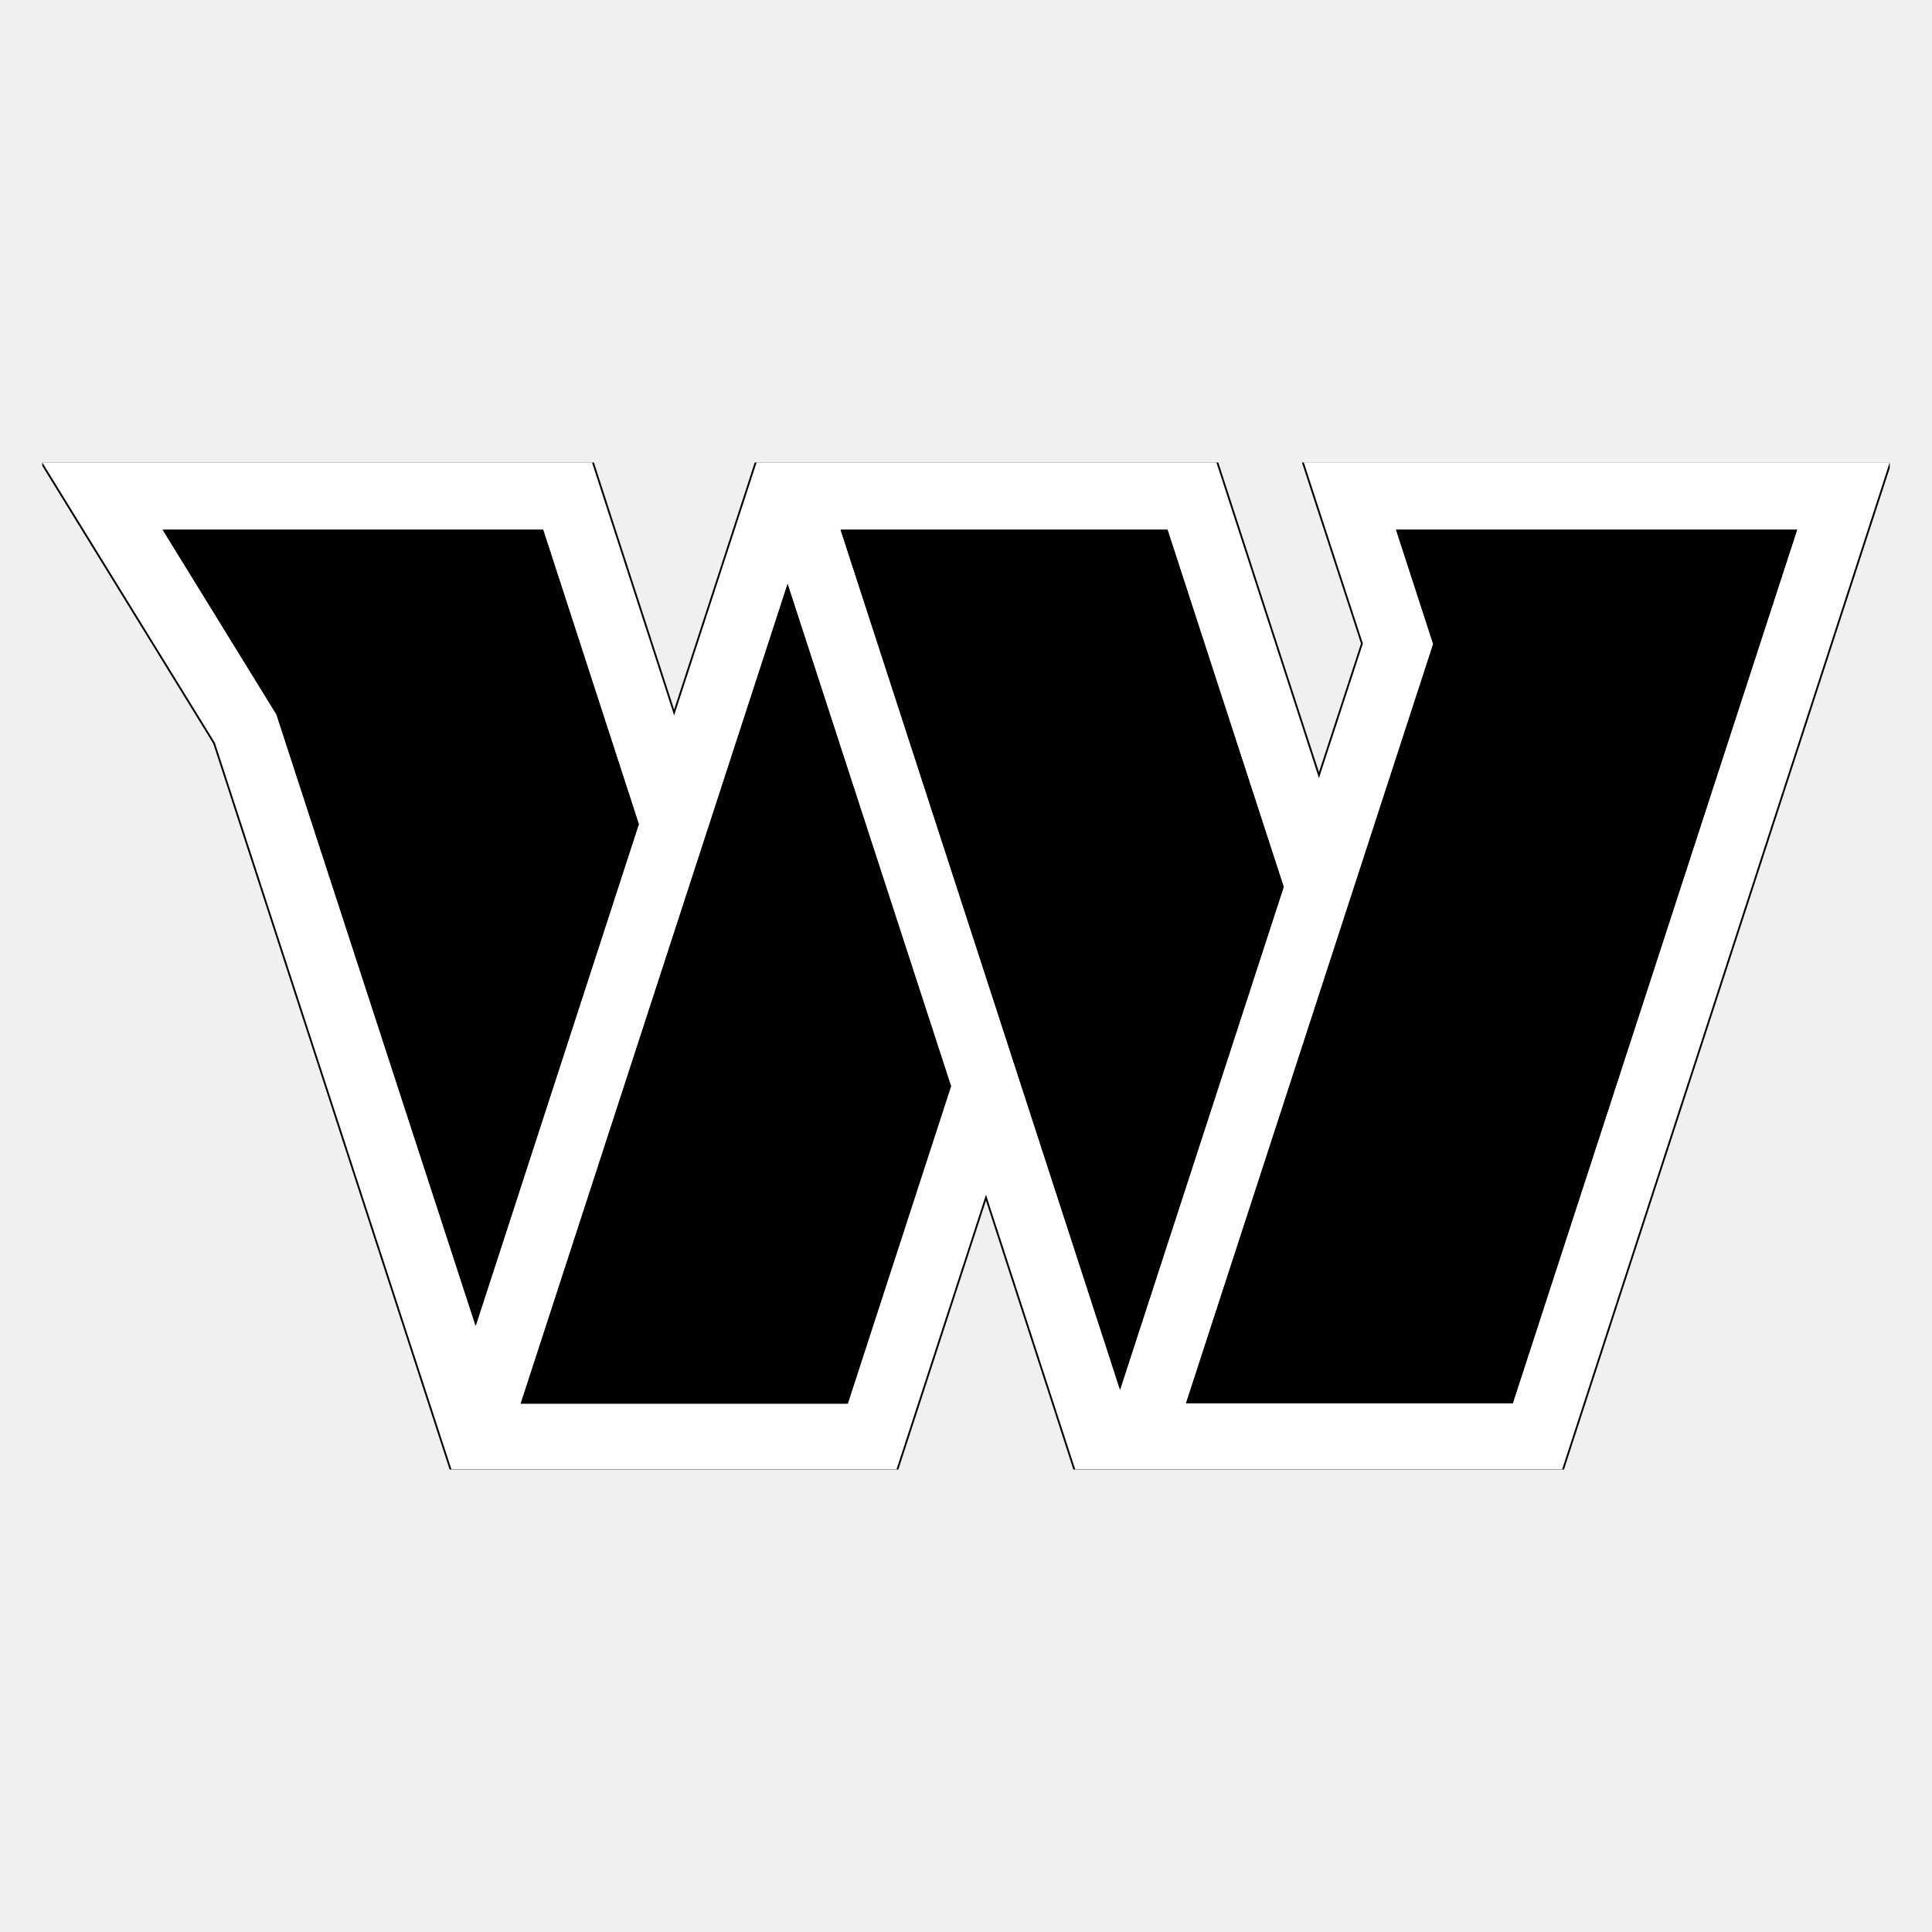
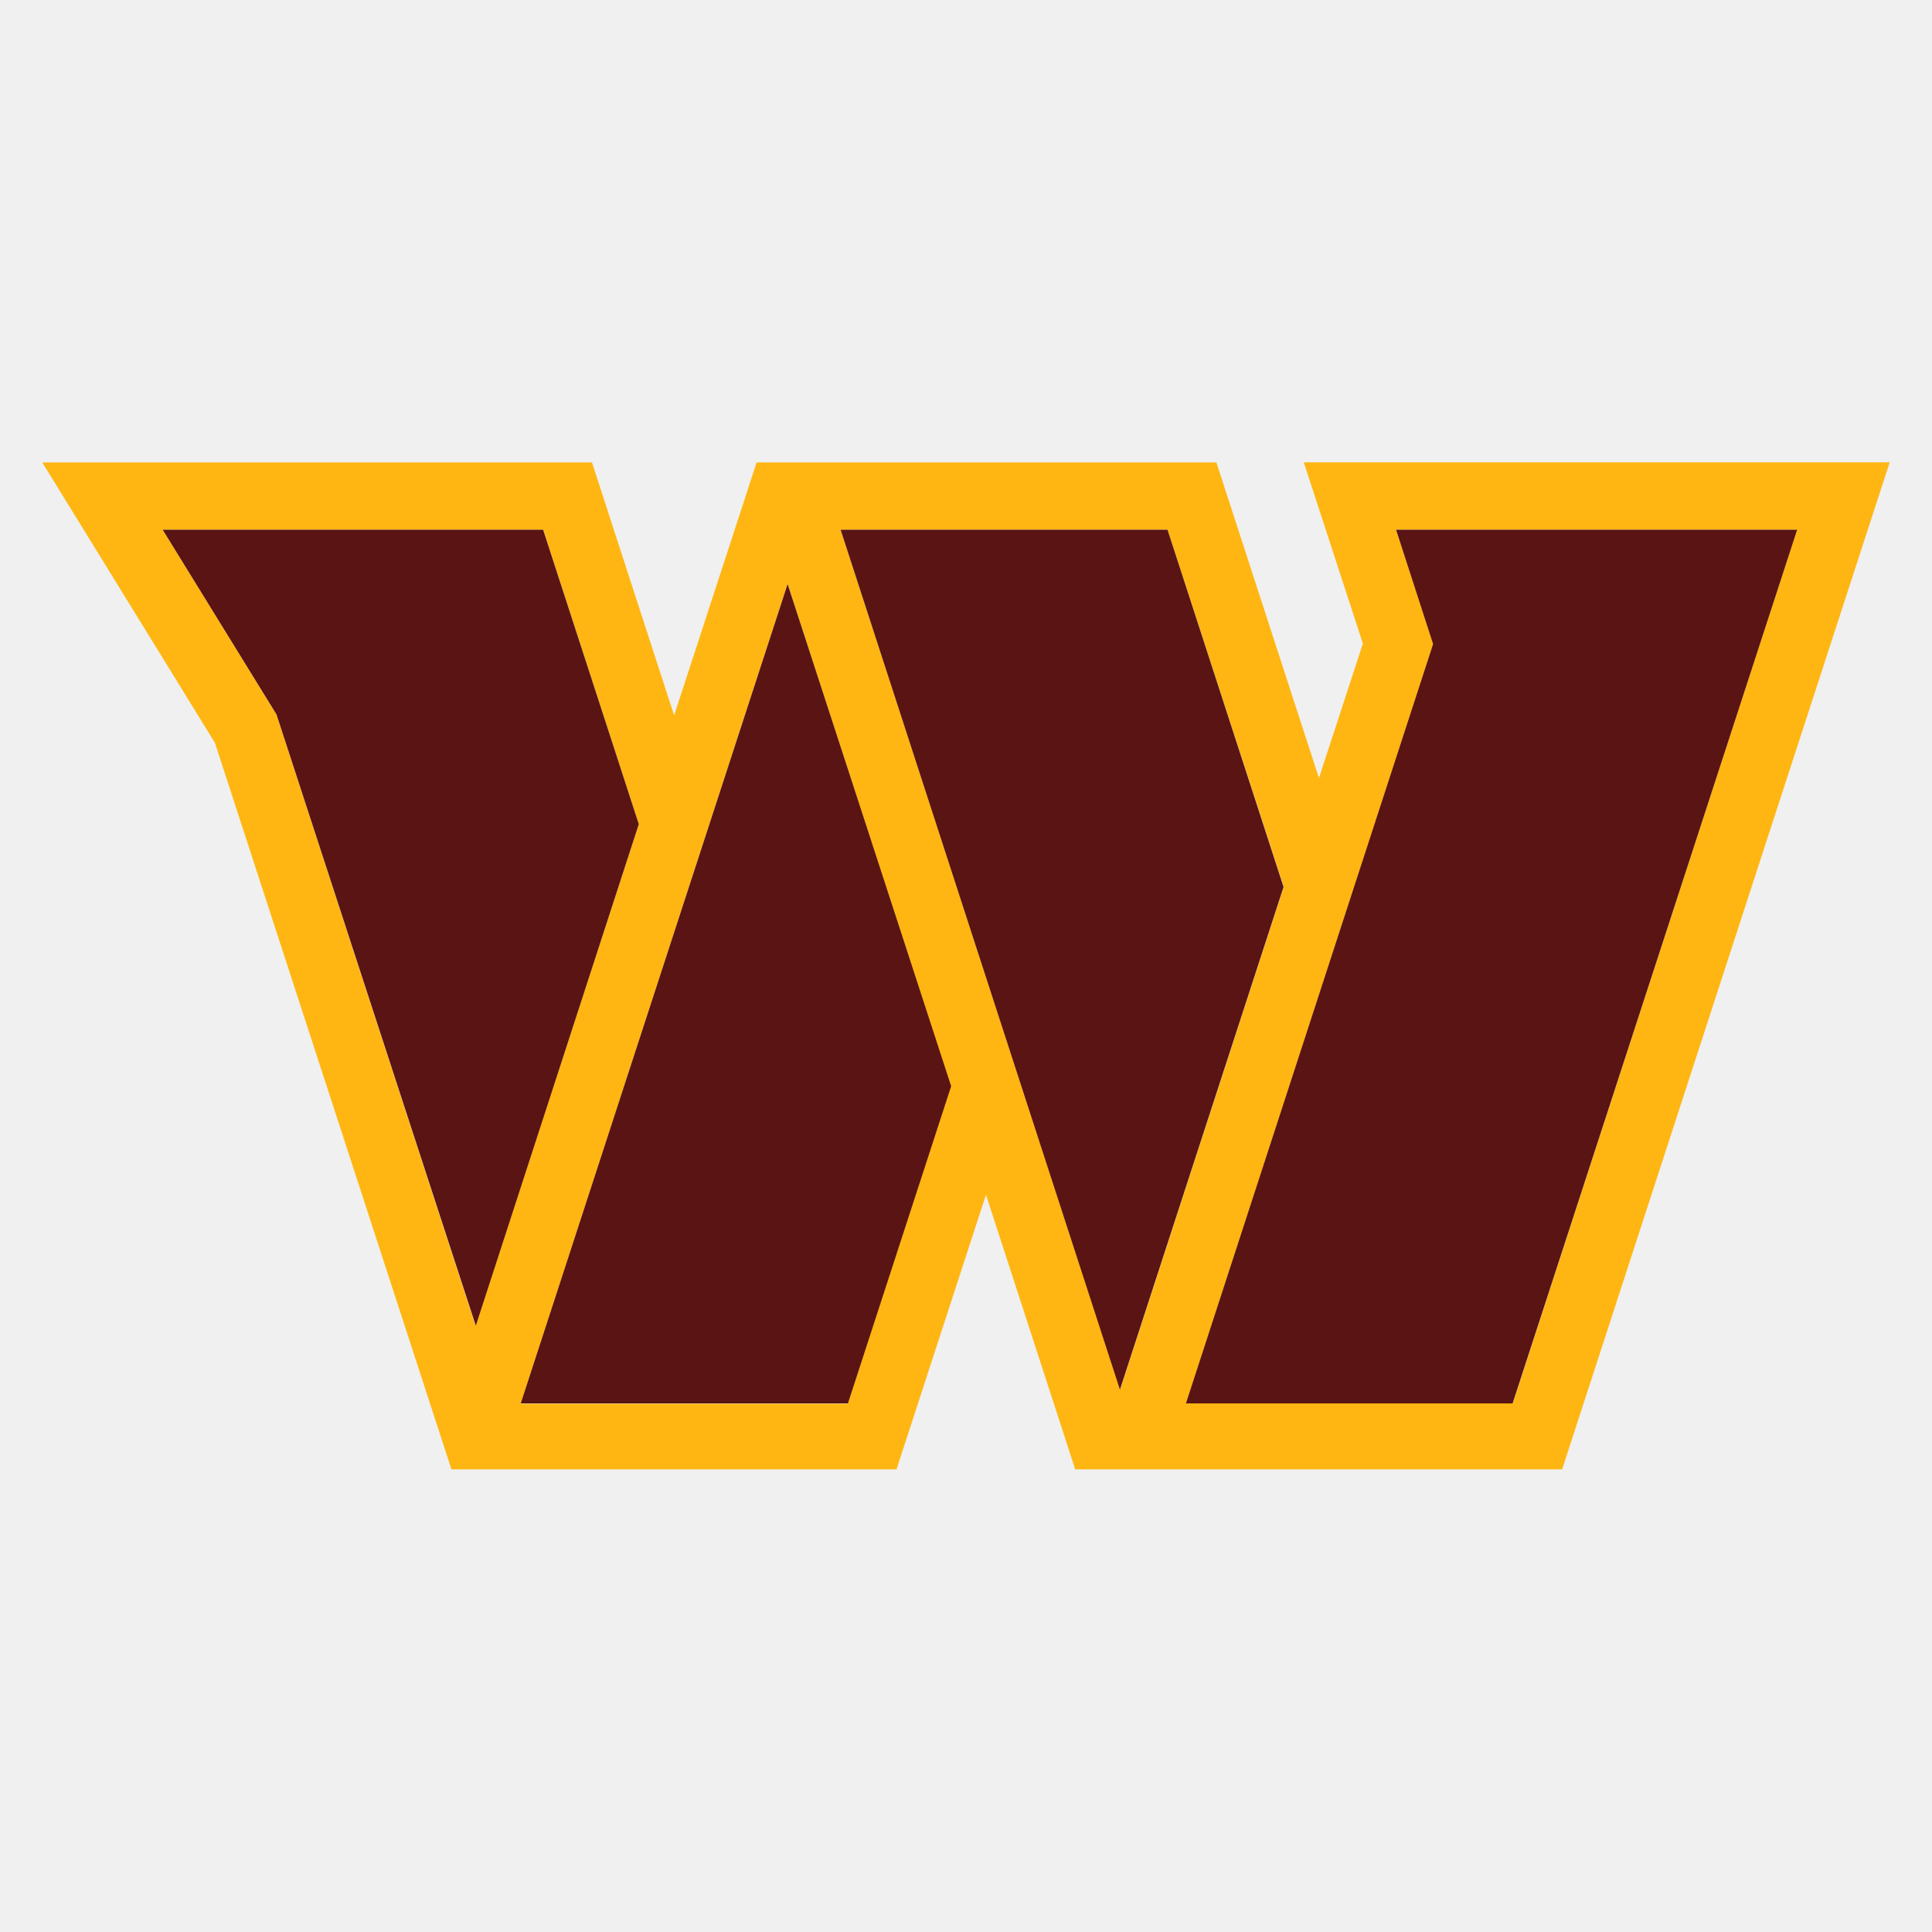
<svg xmlns="http://www.w3.org/2000/svg" xmlns:xlink="http://www.w3.org/1999/xlink" version="1.1" id="Layer_1" x="0px" y="0px" viewBox="0 0 800 800" style="enable-background:new 0 0 800 800;" xml:space="preserve">
  <style type="text/css">
	.st0{clip-path:url(#SVGID_00000008861364106895692210000016936476338707012022_);}
- 	.st1{fill:#FFFFFF;stroke:#000000;stroke-width:1.5px;paint-order:stroke;stroke-linejoin:round;vector-effect:non-scaling-stroke;}
- 	.st2{fill:#000000;}
+ 	.st1{fill:#FFB612;}
+ 	.st2{fill:#5A1414;}
</style>
  <g>
    <g>
      <defs>
        <rect id="SVGID_1_" x="17.5" y="191.51" width="765" height="416.97" />
      </defs>
      <clipPath id="SVGID_00000051355646625030215540000012667723386419390893_">
        <use xlink:href="#SVGID_1_" style="overflow:visible;" />
      </clipPath>
      <g style="clip-path:url(#SVGID_00000051355646625030215540000012667723386419390893_);">
        <path class="st1" d="M539.89,191.51l24.45,74.97l-18.19,55.7l-42.47-130.7H313.3l-34.16,104.76l-34.01-104.76H17.5l71.49,116.1     l97.94,300.84h184.3l37.04-113.72l36.95,113.72h201.63l135.63-416.97H539.89V191.51z M114.46,295.83l-47.1-76.48h157.56     l39.59,121.92L196.9,548.95L114.46,295.83z M350.93,581.27h-135.3l110.49-339.45l67.55,207.92L350.93,581.27z M348.08,219.35     h135.36l48.14,147.88l-67.75,208.16L348.08,219.35z M626.43,581.09H491.15l102.36-314.43l-15.43-47.31H744.1L626.43,581.09z" />
        <path class="st2" d="M531.49,367.27l-67.75,208.16L348.08,219.35h135.36L531.49,367.27z M578.08,219.35l15.34,47.34     L491.07,581.12h135.27l117.82-361.77L578.08,219.35L578.08,219.35z M224.89,219.35H67.36l47.13,76.48l82.53,253.12l67.49-207.68     L224.89,219.35z M215.63,581.12h135.48l42.74-131.35l-67.72-207.92L215.63,581.12z" />
      </g>
    </g>
  </g>
</svg>
